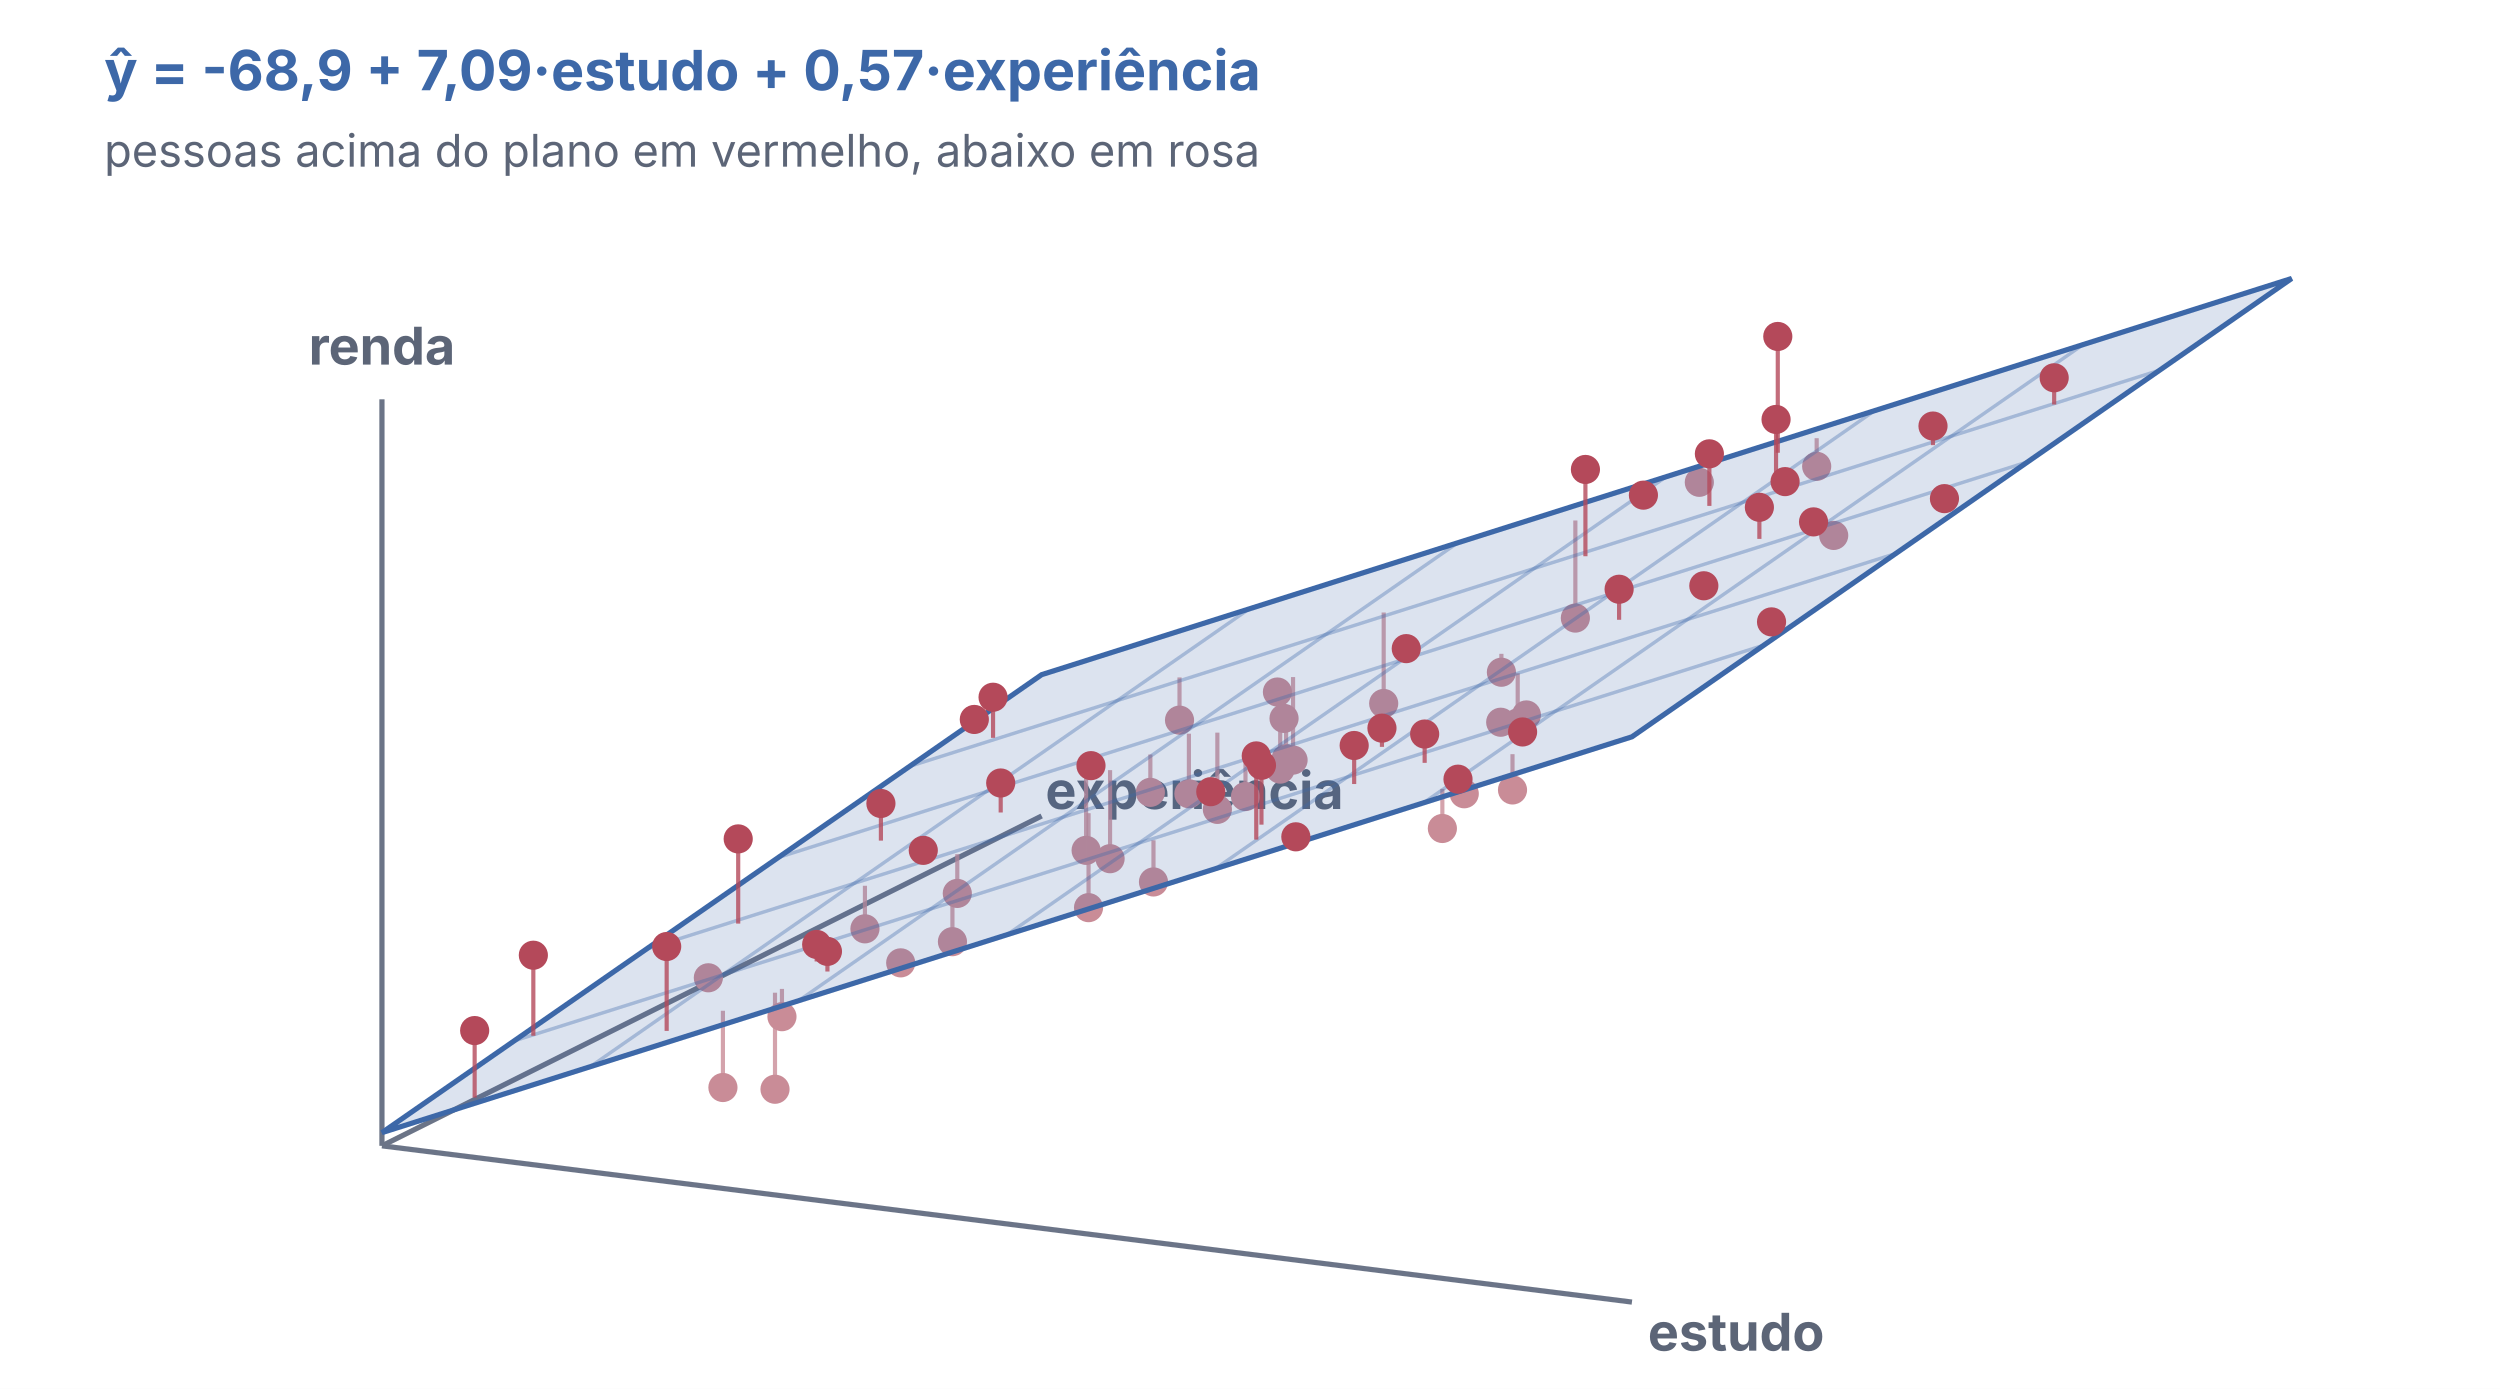
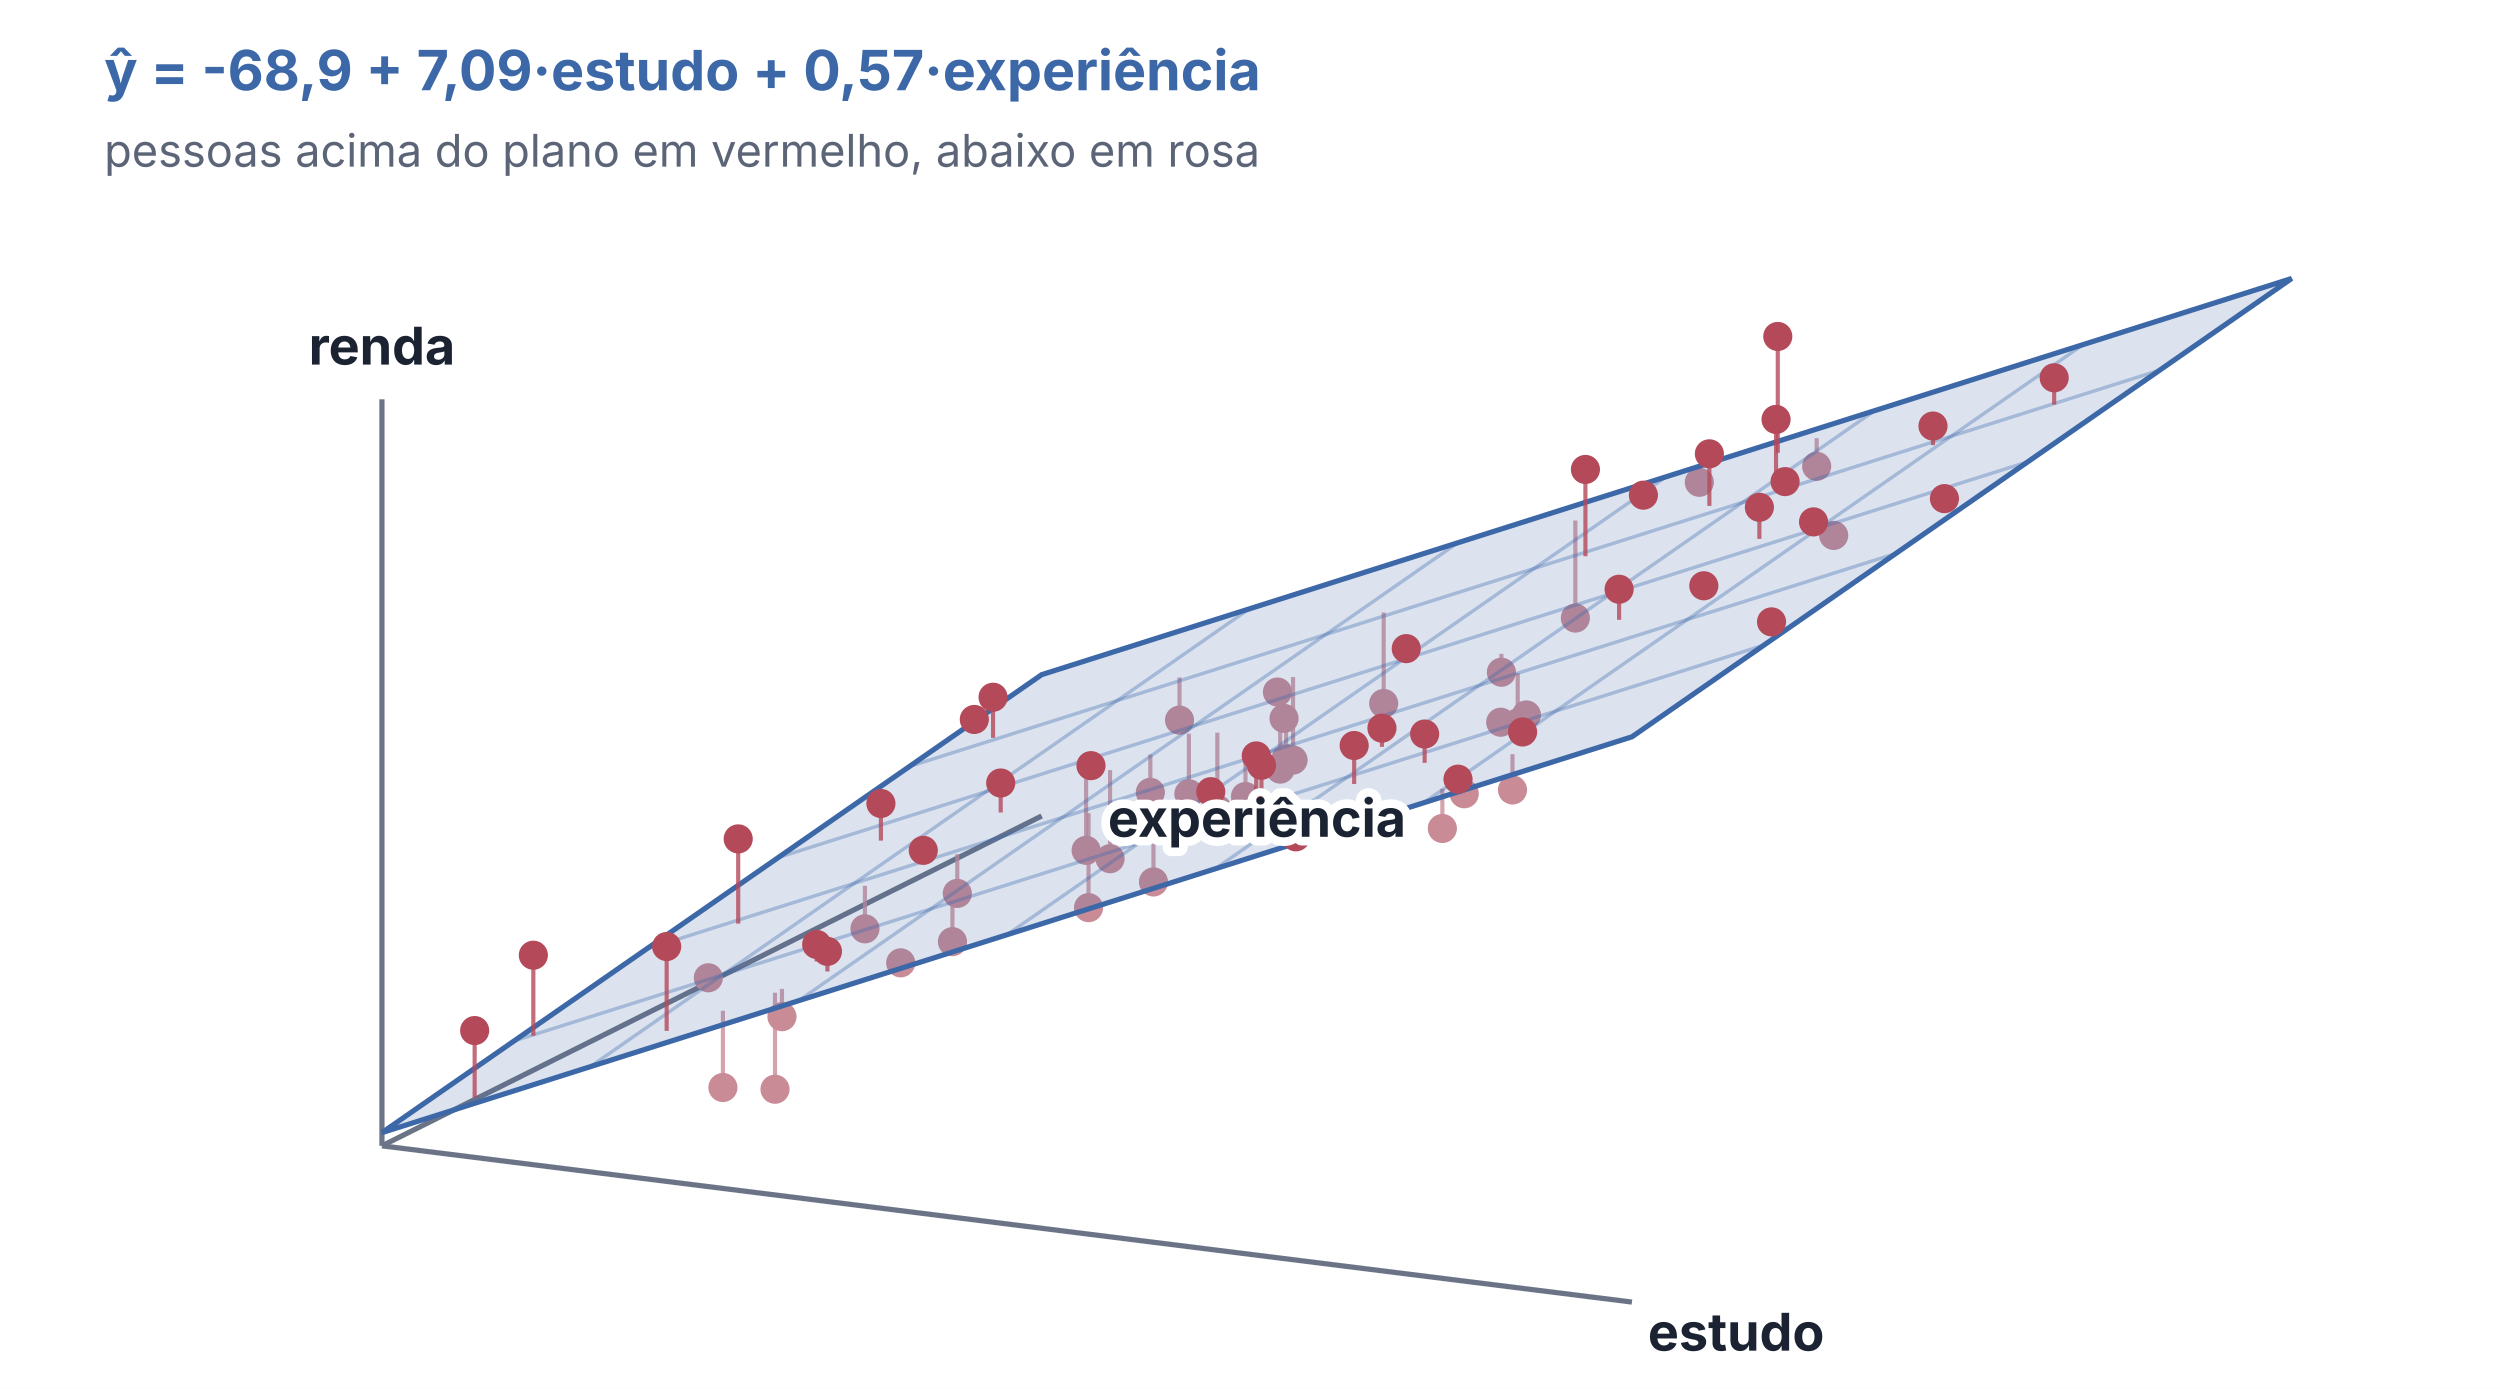
<svg xmlns="http://www.w3.org/2000/svg" viewBox="0 0 720 400" font-family="Inter, system-ui, -apple-system, 'Segoe UI', sans-serif">
  <rect width="720" height="400" fill="#ffffff" />
  <line x1="110.0" y1="330.0" x2="470.0" y2="375.0" stroke="#6b7487" stroke-width="1.5" />
-   <text x="500.0" y="389.0" font-size="15" fill="#5c6577" text-anchor="middle" font-weight="700">estudo</text>
  <line x1="110.0" y1="330.0" x2="300.0" y2="235.0" stroke="#6b7487" stroke-width="1.5" />
-   <text x="344.0" y="233.0" font-size="15" fill="#5c6577" text-anchor="middle" font-weight="700">experiência</text>
  <line x1="110.0" y1="330.0" x2="110.0" y2="115.0" stroke="#6b7487" stroke-width="1.5" />
-   <text x="110.0" y="105.0" font-size="15" fill="#5c6577" text-anchor="middle" font-weight="700">renda</text>
  <line x1="489.4" y1="138.9" x2="489.4" y2="136.6" stroke="#c98c97" stroke-width="1.2" stroke-opacity="0.8" />
  <circle cx="489.4" cy="138.9" r="4.2" fill="#c98c97" />
  <line x1="523.2" y1="134.3" x2="523.2" y2="126.2" stroke="#c98c97" stroke-width="1.2" stroke-opacity="0.8" />
  <circle cx="523.2" cy="134.3" r="4.2" fill="#c98c97" />
  <line x1="453.7" y1="178.0" x2="453.7" y2="149.9" stroke="#c98c97" stroke-width="1.2" stroke-opacity="0.8" />
  <circle cx="453.7" cy="178.0" r="4.2" fill="#c98c97" />
  <line x1="398.5" y1="202.6" x2="398.5" y2="176.4" stroke="#c98c97" stroke-width="1.2" stroke-opacity="0.8" />
  <circle cx="398.5" cy="202.6" r="4.2" fill="#c98c97" />
  <line x1="339.7" y1="207.4" x2="339.7" y2="195.1" stroke="#c98c97" stroke-width="1.2" stroke-opacity="0.8" />
  <circle cx="339.7" cy="207.4" r="4.2" fill="#c98c97" />
  <line x1="367.9" y1="199.3" x2="367.9" y2="196.0" stroke="#c98c97" stroke-width="1.2" stroke-opacity="0.8" />
  <circle cx="367.9" cy="199.3" r="4.2" fill="#c98c97" />
  <line x1="372.4" y1="218.9" x2="372.4" y2="195.0" stroke="#c98c97" stroke-width="1.2" stroke-opacity="0.8" />
  <circle cx="372.4" cy="218.9" r="4.2" fill="#c98c97" />
  <line x1="368.7" y1="221.5" x2="368.7" y2="197.7" stroke="#c98c97" stroke-width="1.2" stroke-opacity="0.8" />
  <circle cx="368.7" cy="221.5" r="4.2" fill="#c98c97" />
  <line x1="342.4" y1="228.6" x2="342.4" y2="211.3" stroke="#c98c97" stroke-width="1.2" stroke-opacity="0.8" />
  <circle cx="342.4" cy="228.6" r="4.2" fill="#c98c97" />
  <line x1="312.8" y1="244.9" x2="312.8" y2="221.0" stroke="#c98c97" stroke-width="1.2" stroke-opacity="0.8" />
  <circle cx="312.8" cy="244.9" r="4.2" fill="#c98c97" />
  <line x1="528.1" y1="154.2" x2="528.1" y2="153.7" stroke="#c98c97" stroke-width="1.2" stroke-opacity="0.8" />
  <circle cx="528.1" cy="154.2" r="4.2" fill="#c98c97" />
  <line x1="369.8" y1="206.9" x2="369.8" y2="204.4" stroke="#c98c97" stroke-width="1.2" stroke-opacity="0.8" />
  <circle cx="369.8" cy="206.9" r="4.2" fill="#c98c97" />
  <line x1="350.6" y1="233.1" x2="350.6" y2="211.0" stroke="#c98c97" stroke-width="1.2" stroke-opacity="0.8" />
  <circle cx="350.6" cy="233.1" r="4.2" fill="#c98c97" />
  <line x1="331.3" y1="228.2" x2="331.3" y2="217.3" stroke="#c98c97" stroke-width="1.2" stroke-opacity="0.8" />
  <circle cx="331.3" cy="228.2" r="4.2" fill="#c98c97" />
  <line x1="319.7" y1="247.3" x2="319.7" y2="221.8" stroke="#c98c97" stroke-width="1.2" stroke-opacity="0.8" />
  <circle cx="319.7" cy="247.3" r="4.2" fill="#c98c97" />
  <line x1="432.4" y1="193.6" x2="432.4" y2="188.3" stroke="#c98c97" stroke-width="1.2" stroke-opacity="0.8" />
  <circle cx="432.4" cy="193.6" r="4.2" fill="#c98c97" />
  <line x1="370.4" y1="218.5" x2="370.4" y2="210.2" stroke="#c98c97" stroke-width="1.2" stroke-opacity="0.8" />
  <circle cx="370.4" cy="218.5" r="4.2" fill="#c98c97" />
  <line x1="358.7" y1="229.4" x2="358.7" y2="217.7" stroke="#c98c97" stroke-width="1.2" stroke-opacity="0.8" />
  <circle cx="358.7" cy="229.4" r="4.2" fill="#c98c97" />
  <line x1="437.1" y1="208.2" x2="437.1" y2="193.9" stroke="#c98c97" stroke-width="1.2" stroke-opacity="0.8" />
  <circle cx="437.1" cy="208.2" r="4.2" fill="#c98c97" />
  <line x1="275.7" y1="257.3" x2="275.7" y2="246.0" stroke="#c98c97" stroke-width="1.2" stroke-opacity="0.8" />
  <circle cx="275.7" cy="257.3" r="4.2" fill="#c98c97" />
  <line x1="313.5" y1="261.4" x2="313.5" y2="234.2" stroke="#c98c97" stroke-width="1.2" stroke-opacity="0.8" />
  <circle cx="313.5" cy="261.4" r="4.2" fill="#c98c97" />
  <line x1="249.1" y1="267.5" x2="249.1" y2="255.1" stroke="#c98c97" stroke-width="1.2" stroke-opacity="0.8" />
  <circle cx="249.1" cy="267.5" r="4.2" fill="#c98c97" />
  <line x1="274.3" y1="271.2" x2="274.3" y2="254.7" stroke="#c98c97" stroke-width="1.2" stroke-opacity="0.8" />
  <circle cx="274.3" cy="271.2" r="4.2" fill="#c98c97" />
  <line x1="439.6" y1="205.9" x2="439.6" y2="202.6" stroke="#c98c97" stroke-width="1.2" stroke-opacity="0.8" />
  <circle cx="439.6" cy="205.9" r="4.2" fill="#c98c97" />
  <line x1="432.2" y1="208.0" x2="432.2" y2="206.2" stroke="#c98c97" stroke-width="1.2" stroke-opacity="0.8" />
  <circle cx="432.2" cy="208.0" r="4.2" fill="#c98c97" />
  <line x1="204.0" y1="281.6" x2="204.0" y2="279.0" stroke="#c98c97" stroke-width="1.2" stroke-opacity="0.8" />
  <circle cx="204.0" cy="281.6" r="4.2" fill="#c98c97" />
  <line x1="332.2" y1="254.0" x2="332.2" y2="242.0" stroke="#c98c97" stroke-width="1.2" stroke-opacity="0.8" />
  <circle cx="332.2" cy="254.0" r="4.2" fill="#c98c97" />
  <line x1="435.6" y1="227.5" x2="435.6" y2="217.2" stroke="#c98c97" stroke-width="1.2" stroke-opacity="0.8" />
  <circle cx="435.6" cy="227.5" r="4.2" fill="#c98c97" />
  <line x1="225.2" y1="292.8" x2="225.2" y2="284.8" stroke="#c98c97" stroke-width="1.2" stroke-opacity="0.8" />
  <circle cx="225.2" cy="292.8" r="4.2" fill="#c98c97" />
  <line x1="259.4" y1="277.3" x2="259.4" y2="274.2" stroke="#c98c97" stroke-width="1.2" stroke-opacity="0.8" />
  <circle cx="259.4" cy="277.3" r="4.2" fill="#c98c97" />
  <line x1="223.2" y1="313.7" x2="223.2" y2="285.9" stroke="#c98c97" stroke-width="1.2" stroke-opacity="0.8" />
  <circle cx="223.2" cy="313.7" r="4.2" fill="#c98c97" />
  <line x1="208.2" y1="313.2" x2="208.2" y2="291.1" stroke="#c98c97" stroke-width="1.2" stroke-opacity="0.8" />
  <circle cx="208.2" cy="313.2" r="4.2" fill="#c98c97" />
  <line x1="415.4" y1="238.6" x2="415.4" y2="227.2" stroke="#c98c97" stroke-width="1.2" stroke-opacity="0.8" />
  <circle cx="415.4" cy="238.6" r="4.2" fill="#c98c97" />
  <line x1="421.7" y1="228.6" x2="421.7" y2="226.1" stroke="#c98c97" stroke-width="1.2" stroke-opacity="0.8" />
  <circle cx="421.7" cy="228.6" r="4.2" fill="#c98c97" />
  <polygon points="110.0,326.2 470.0,212.2 660.0,80.2 300.0,194.3" fill="#3d68a8" fill-opacity="0.18" stroke="#3d68a8" stroke-width="1.5" />
  <line x1="110.0" y1="326.2" x2="300.0" y2="194.3" stroke="#3d68a8" stroke-opacity="0.35" />
  <line x1="170.0" y1="307.2" x2="360.0" y2="175.2" stroke="#3d68a8" stroke-opacity="0.35" />
  <line x1="230.0" y1="288.2" x2="420.0" y2="156.2" stroke="#3d68a8" stroke-opacity="0.35" />
  <line x1="290.0" y1="269.2" x2="480.0" y2="137.2" stroke="#3d68a8" stroke-opacity="0.35" />
  <line x1="350.0" y1="250.2" x2="540.0" y2="118.2" stroke="#3d68a8" stroke-opacity="0.35" />
  <line x1="410.0" y1="231.2" x2="600.0" y2="99.2" stroke="#3d68a8" stroke-opacity="0.35" />
  <line x1="470.0" y1="212.2" x2="660.0" y2="80.2" stroke="#3d68a8" stroke-opacity="0.35" />
  <line x1="110.0" y1="326.2" x2="470.0" y2="212.2" stroke="#3d68a8" stroke-opacity="0.35" />
  <line x1="148.0" y1="299.8" x2="508.0" y2="185.8" stroke="#3d68a8" stroke-opacity="0.35" />
  <line x1="186.0" y1="273.4" x2="546.0" y2="159.4" stroke="#3d68a8" stroke-opacity="0.35" />
  <line x1="224.0" y1="247.0" x2="584.0" y2="133.0" stroke="#3d68a8" stroke-opacity="0.35" />
  <line x1="262.0" y1="220.7" x2="622.0" y2="106.6" stroke="#3d68a8" stroke-opacity="0.35" />
  <line x1="300.0" y1="194.3" x2="660.0" y2="80.2" stroke="#3d68a8" stroke-opacity="0.35" />
  <line x1="512.0" y1="96.9" x2="512.0" y2="130.4" stroke="#b4495a" stroke-width="1.2" stroke-opacity="0.8" />
  <circle cx="512.0" cy="96.9" r="4.2" fill="#b4495a" />
  <line x1="473.3" y1="142.6" x2="473.3" y2="144.8" stroke="#b4495a" stroke-width="1.2" stroke-opacity="0.8" />
  <circle cx="473.3" cy="142.6" r="4.2" fill="#b4495a" />
  <line x1="280.6" y1="207.2" x2="280.6" y2="208.7" stroke="#b4495a" stroke-width="1.2" stroke-opacity="0.8" />
  <circle cx="280.6" cy="207.2" r="4.2" fill="#b4495a" />
  <line x1="492.3" y1="130.7" x2="492.3" y2="145.7" stroke="#b4495a" stroke-width="1.2" stroke-opacity="0.8" />
  <circle cx="492.3" cy="130.7" r="4.2" fill="#b4495a" />
  <line x1="514.1" y1="138.7" x2="514.1" y2="139.8" stroke="#b4495a" stroke-width="1.2" stroke-opacity="0.8" />
  <circle cx="514.1" cy="138.7" r="4.2" fill="#b4495a" />
  <line x1="286.0" y1="200.8" x2="286.0" y2="212.5" stroke="#b4495a" stroke-width="1.2" stroke-opacity="0.8" />
  <circle cx="286.0" cy="200.8" r="4.2" fill="#b4495a" />
  <line x1="511.5" y1="120.8" x2="511.5" y2="141.1" stroke="#b4495a" stroke-width="1.2" stroke-opacity="0.8" />
  <circle cx="511.5" cy="120.8" r="4.2" fill="#b4495a" />
  <line x1="591.6" y1="108.8" x2="591.6" y2="116.5" stroke="#b4495a" stroke-width="1.2" stroke-opacity="0.8" />
  <circle cx="591.6" cy="108.8" r="4.2" fill="#b4495a" />
  <line x1="556.7" y1="122.7" x2="556.7" y2="128.2" stroke="#b4495a" stroke-width="1.2" stroke-opacity="0.8" />
  <circle cx="556.7" cy="122.7" r="4.2" fill="#b4495a" />
  <line x1="456.6" y1="135.2" x2="456.6" y2="160.2" stroke="#b4495a" stroke-width="1.2" stroke-opacity="0.8" />
  <circle cx="456.6" cy="135.2" r="4.2" fill="#b4495a" />
  <line x1="506.7" y1="146.1" x2="506.7" y2="155.2" stroke="#b4495a" stroke-width="1.2" stroke-opacity="0.8" />
  <circle cx="506.7" cy="146.1" r="4.2" fill="#b4495a" />
  <line x1="405.0" y1="186.8" x2="405.0" y2="187.8" stroke="#b4495a" stroke-width="1.2" stroke-opacity="0.8" />
  <circle cx="405.0" cy="186.8" r="4.2" fill="#b4495a" />
  <line x1="522.3" y1="150.3" x2="522.3" y2="152.4" stroke="#b4495a" stroke-width="1.2" stroke-opacity="0.8" />
  <circle cx="522.3" cy="150.3" r="4.2" fill="#b4495a" />
  <line x1="253.7" y1="231.4" x2="253.7" y2="242.1" stroke="#b4495a" stroke-width="1.2" stroke-opacity="0.8" />
  <circle cx="253.7" cy="231.4" r="4.2" fill="#b4495a" />
  <line x1="314.2" y1="220.5" x2="314.2" y2="224.6" stroke="#b4495a" stroke-width="1.2" stroke-opacity="0.8" />
  <circle cx="314.2" cy="220.5" r="4.2" fill="#b4495a" />
  <line x1="560.0" y1="143.6" x2="560.0" y2="147.0" stroke="#b4495a" stroke-width="1.2" stroke-opacity="0.8" />
  <circle cx="560.0" cy="143.6" r="4.2" fill="#b4495a" />
  <line x1="288.2" y1="225.5" x2="288.2" y2="234.0" stroke="#b4495a" stroke-width="1.2" stroke-opacity="0.8" />
  <circle cx="288.2" cy="225.5" r="4.2" fill="#b4495a" />
  <line x1="466.3" y1="169.7" x2="466.3" y2="178.5" stroke="#b4495a" stroke-width="1.2" stroke-opacity="0.8" />
  <circle cx="466.3" cy="169.7" r="4.2" fill="#b4495a" />
  <line x1="490.7" y1="168.7" x2="490.7" y2="171.4" stroke="#b4495a" stroke-width="1.2" stroke-opacity="0.8" />
  <circle cx="490.7" cy="168.7" r="4.2" fill="#b4495a" />
  <line x1="265.9" y1="244.9" x2="265.9" y2="245.3" stroke="#b4495a" stroke-width="1.2" stroke-opacity="0.8" />
  <circle cx="265.9" cy="244.9" r="4.2" fill="#b4495a" />
  <line x1="212.6" y1="241.6" x2="212.6" y2="266.0" stroke="#b4495a" stroke-width="1.2" stroke-opacity="0.8" />
  <circle cx="212.6" cy="241.6" r="4.2" fill="#b4495a" />
  <line x1="348.7" y1="228.0" x2="348.7" y2="229.9" stroke="#b4495a" stroke-width="1.2" stroke-opacity="0.8" />
  <circle cx="348.7" cy="228.0" r="4.2" fill="#b4495a" />
  <line x1="510.2" y1="179.1" x2="510.2" y2="179.5" stroke="#b4495a" stroke-width="1.2" stroke-opacity="0.8" />
  <circle cx="510.2" cy="179.1" r="4.2" fill="#b4495a" />
  <line x1="398.0" y1="209.7" x2="398.0" y2="215.1" stroke="#b4495a" stroke-width="1.2" stroke-opacity="0.8" />
  <circle cx="398.0" cy="209.7" r="4.2" fill="#b4495a" />
  <line x1="153.6" y1="275.1" x2="153.6" y2="298.3" stroke="#b4495a" stroke-width="1.2" stroke-opacity="0.8" />
  <circle cx="153.6" cy="275.1" r="4.2" fill="#b4495a" />
  <line x1="390.0" y1="214.7" x2="390.0" y2="225.8" stroke="#b4495a" stroke-width="1.2" stroke-opacity="0.8" />
  <circle cx="390.0" cy="214.7" r="4.2" fill="#b4495a" />
  <line x1="410.3" y1="211.4" x2="410.3" y2="219.7" stroke="#b4495a" stroke-width="1.2" stroke-opacity="0.8" />
  <circle cx="410.3" cy="211.4" r="4.2" fill="#b4495a" />
  <line x1="438.5" y1="210.8" x2="438.5" y2="212.3" stroke="#b4495a" stroke-width="1.2" stroke-opacity="0.8" />
  <circle cx="438.5" cy="210.8" r="4.2" fill="#b4495a" />
  <line x1="235.2" y1="272.0" x2="235.2" y2="276.9" stroke="#b4495a" stroke-width="1.2" stroke-opacity="0.8" />
  <circle cx="235.2" cy="272.0" r="4.2" fill="#b4495a" />
  <line x1="363.3" y1="220.4" x2="363.3" y2="237.5" stroke="#b4495a" stroke-width="1.2" stroke-opacity="0.8" />
  <circle cx="363.3" cy="220.4" r="4.2" fill="#b4495a" />
  <line x1="238.3" y1="274.0" x2="238.3" y2="279.8" stroke="#b4495a" stroke-width="1.2" stroke-opacity="0.8" />
  <circle cx="238.3" cy="274.0" r="4.2" fill="#b4495a" />
  <line x1="361.8" y1="217.7" x2="361.8" y2="241.8" stroke="#b4495a" stroke-width="1.2" stroke-opacity="0.8" />
  <circle cx="361.8" cy="217.7" r="4.2" fill="#b4495a" />
  <line x1="192.0" y1="272.6" x2="192.0" y2="296.9" stroke="#b4495a" stroke-width="1.2" stroke-opacity="0.8" />
  <circle cx="192.0" cy="272.6" r="4.2" fill="#b4495a" />
  <line x1="419.9" y1="224.4" x2="419.9" y2="225.4" stroke="#b4495a" stroke-width="1.2" stroke-opacity="0.8" />
  <circle cx="419.9" cy="224.4" r="4.2" fill="#b4495a" />
  <line x1="136.7" y1="296.8" x2="136.7" y2="316.1" stroke="#b4495a" stroke-width="1.2" stroke-opacity="0.8" />
  <circle cx="136.7" cy="296.8" r="4.2" fill="#b4495a" />
  <line x1="373.2" y1="241.0" x2="373.2" y2="241.3" stroke="#b4495a" stroke-width="1.2" stroke-opacity="0.8" />
  <circle cx="373.2" cy="241.0" r="4.2" fill="#b4495a" />
+   <text x="500.0" y="389.0" font-size="15" fill="#1b2333" text-anchor="middle" font-weight="700" paint-order="stroke" stroke="#ffffff" stroke-width="5" stroke-linejoin="round">estudo</text>
+   <text x="362.0" y="241.0" font-size="15" fill="#1b2333" text-anchor="middle" font-weight="700" paint-order="stroke" stroke="#ffffff" stroke-width="5" stroke-linejoin="round">experiência</text>
+   <text x="110.0" y="105.0" font-size="15" fill="#1b2333" text-anchor="middle" font-weight="700" paint-order="stroke" stroke="#ffffff" stroke-width="5" stroke-linejoin="round">renda</text>
  <text x="30.0" y="26.0" font-size="16" fill="#3d68a8" text-anchor="start" font-weight="700">ŷ = -68,9 + 7,09·estudo + 0,57·experiência</text>
  <text x="30.0" y="48.0" font-size="13" fill="#5c6577" text-anchor="start" font-weight="400">pessoas acima do plano em vermelho, abaixo em rosa</text>
</svg>
